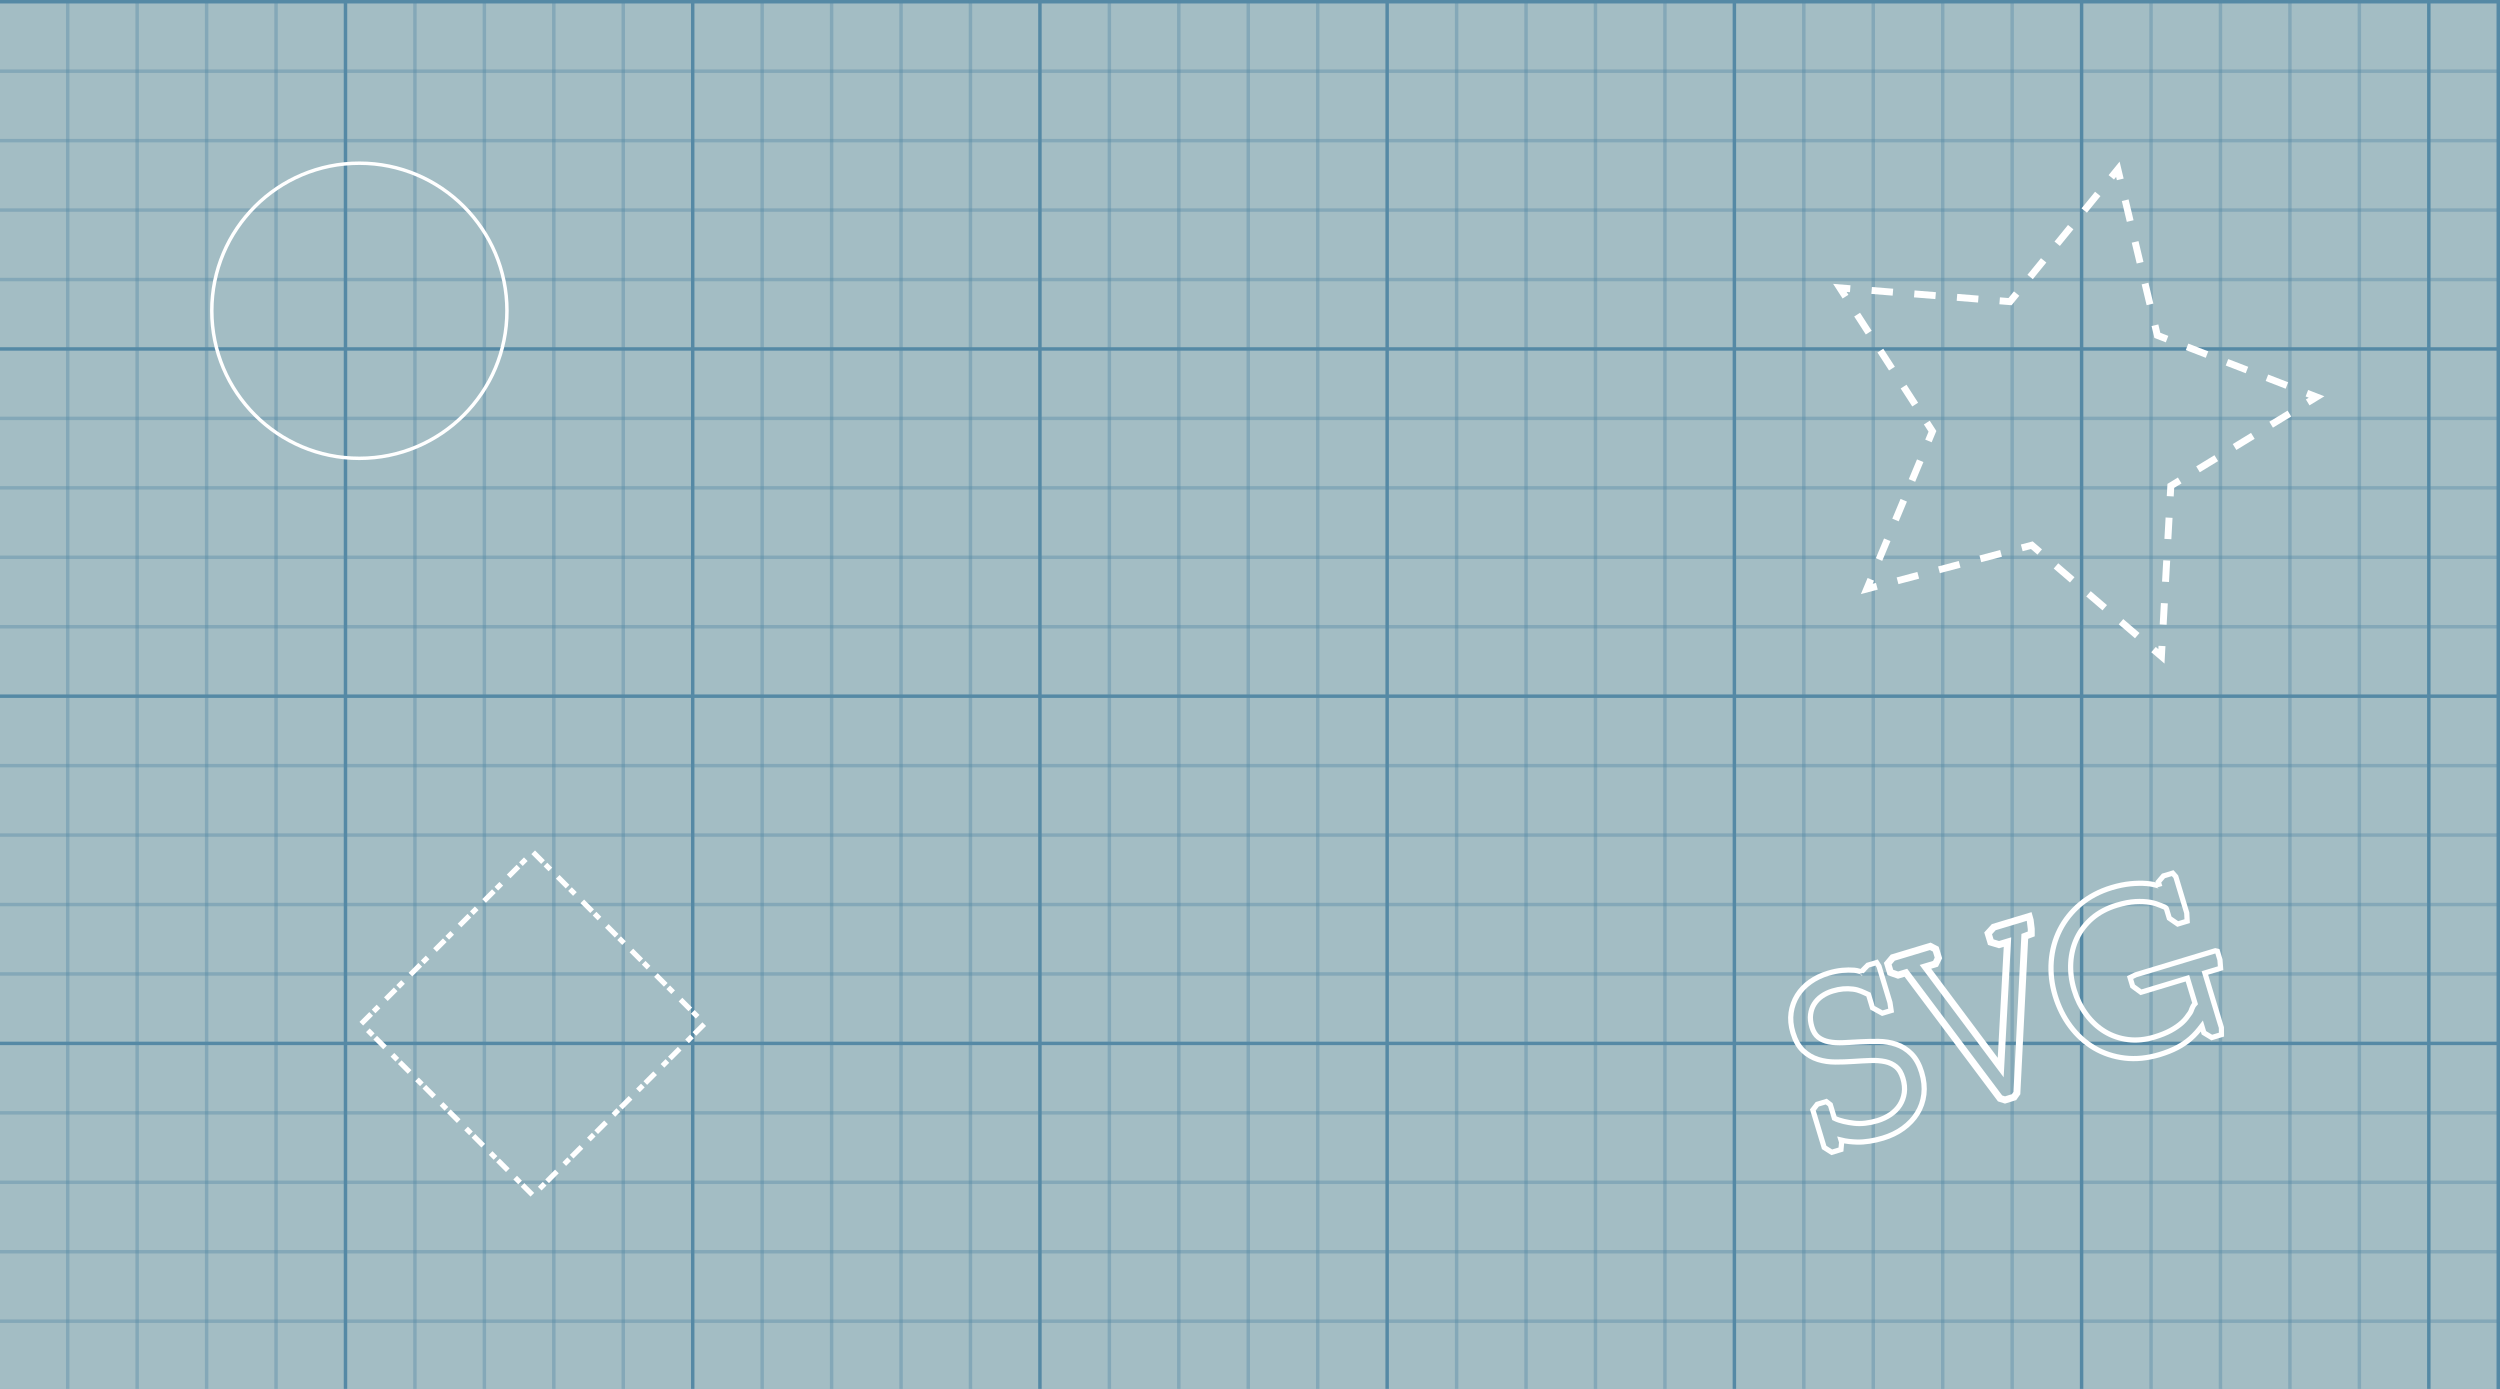
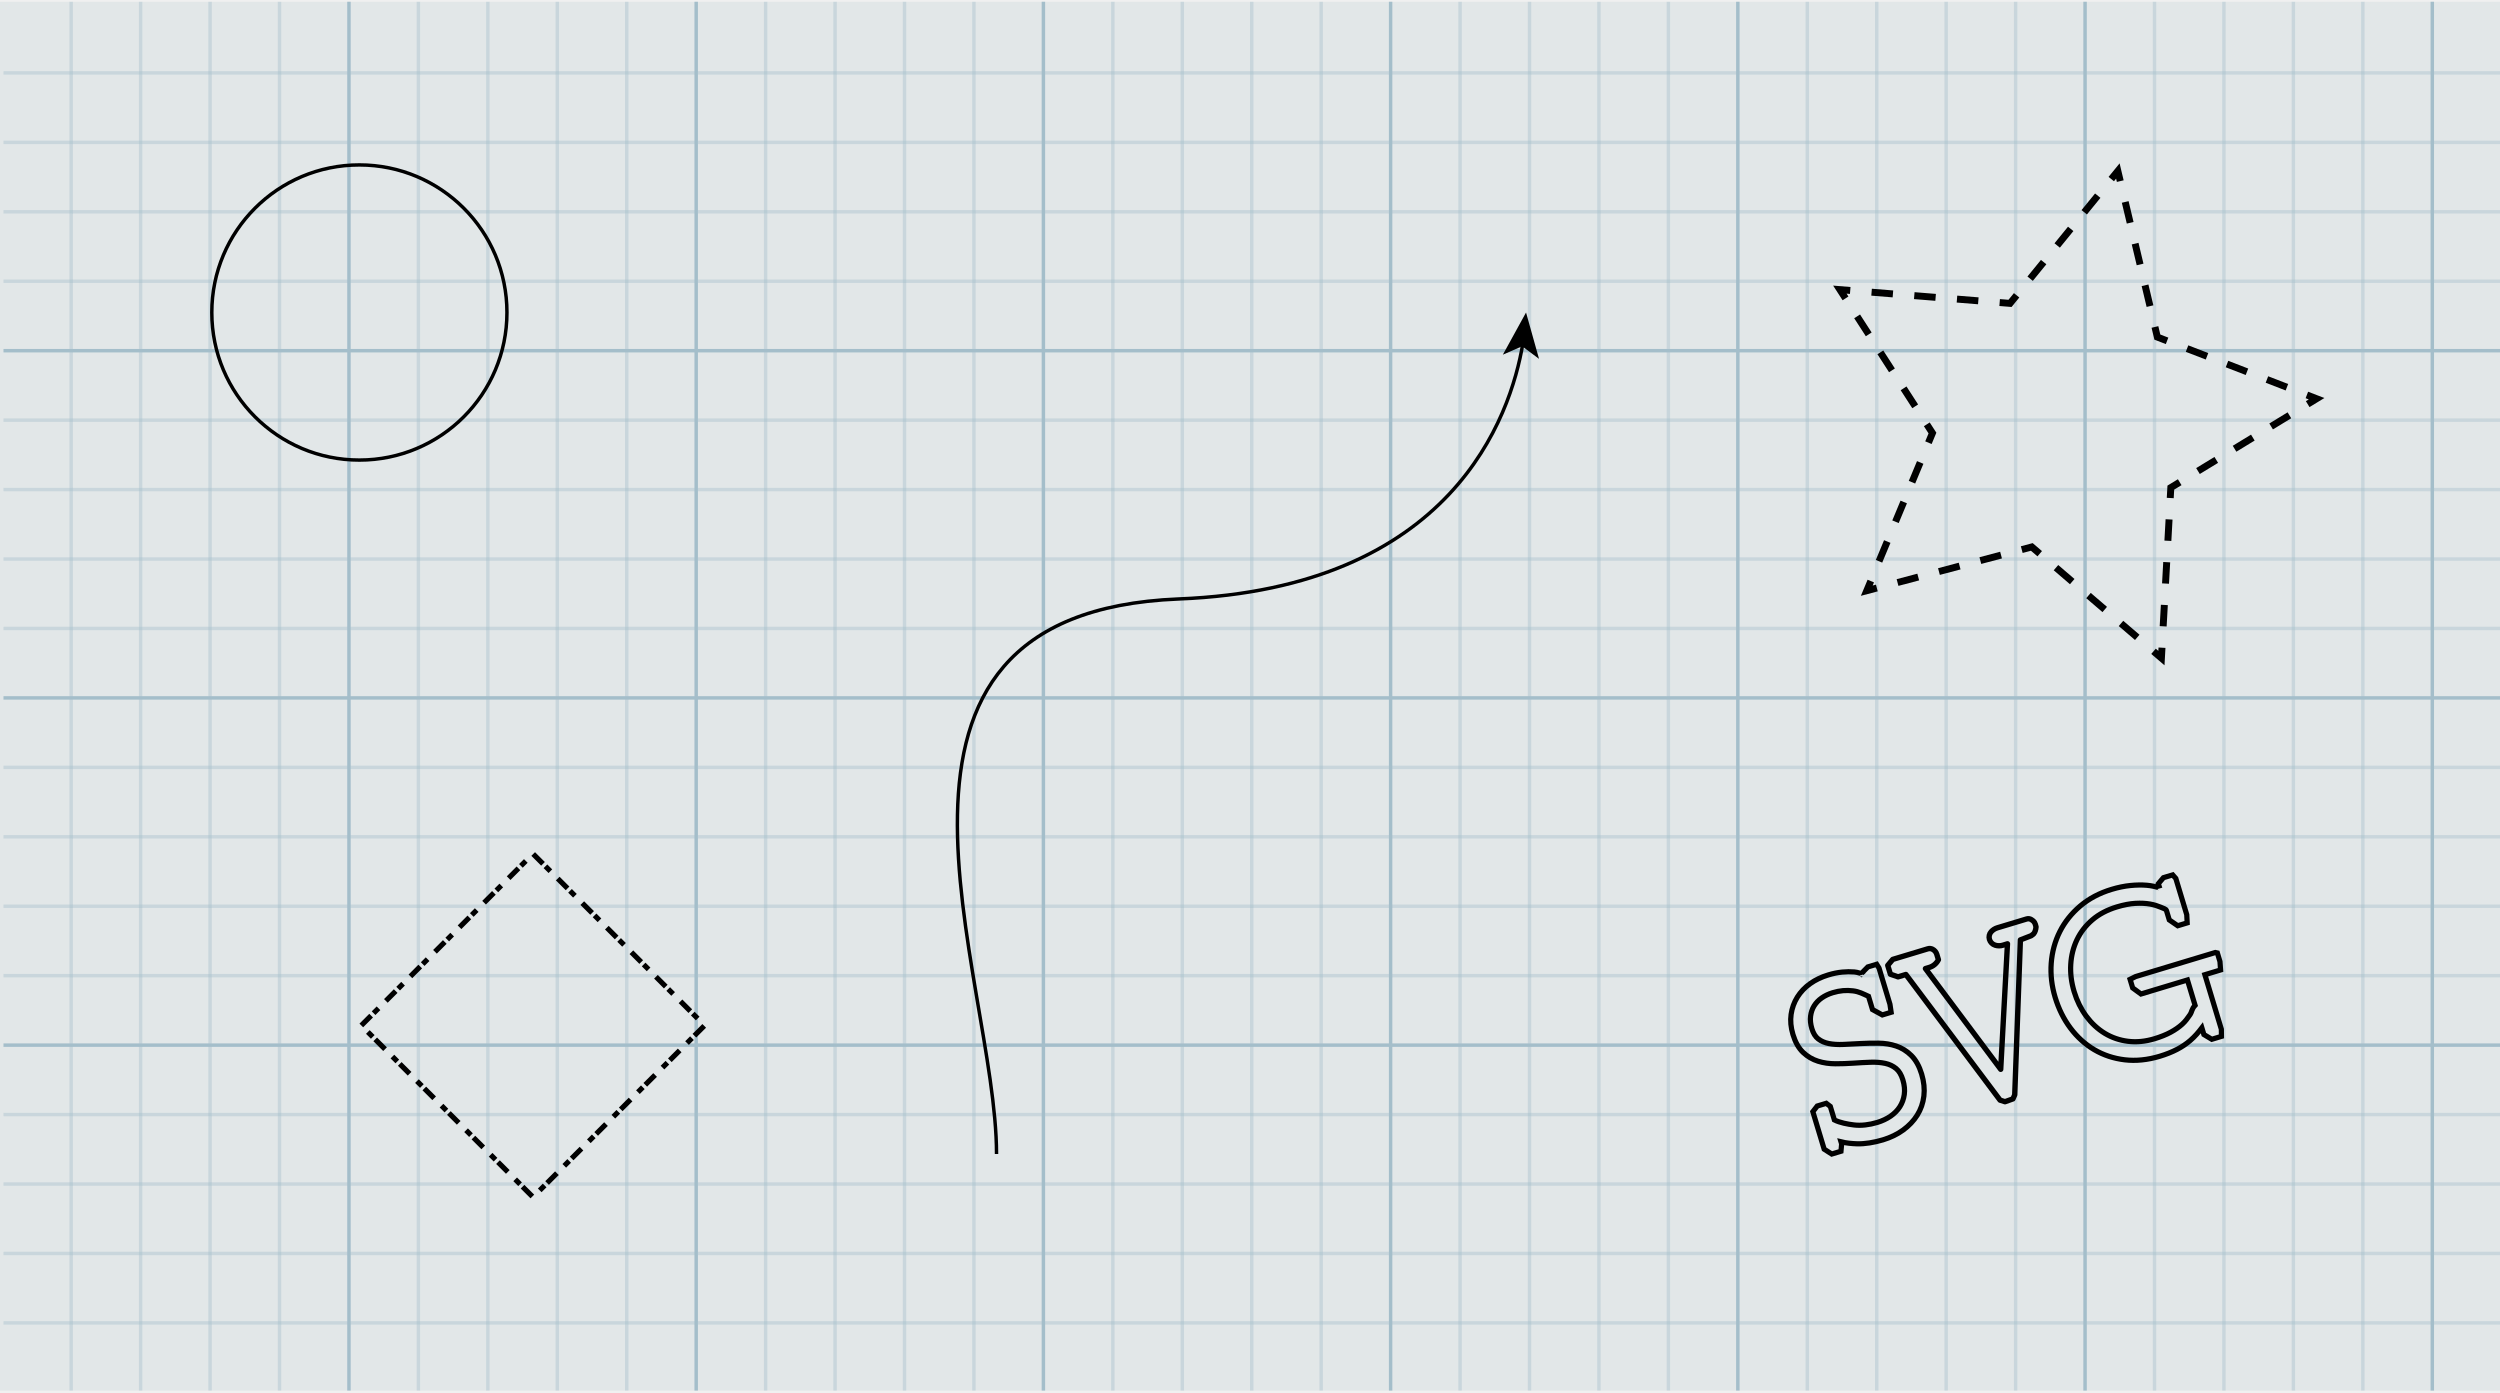
- <svg xmlns="http://www.w3.org/2000/svg" version="1.1" x="0px" y="0px" viewBox="0 0 720 400" style="enable-background:new 0 0 720 400;" xml:space="preserve">
+ <svg xmlns="http://www.w3.org/2000/svg" version="1.1" x="0px" y="0px" viewBox="0 0 720 401" style="enable-background:new 0 0 720 401;" xml:space="preserve">
  <g id="Layer_1">
-     <rect style="fill:#A3BDC4;" width="720" height="400" />
-     <g>
-       <rect x="-0.5" y="0.5" style="fill:none;stroke:#5589A5;stroke-miterlimit:10;" width="720" height="400" />
-       <line style="opacity:0.4;fill:none;stroke:#5589A5;stroke-miterlimit:10;" x1="0" y1="380.5" x2="720" y2="380.5" />
-       <line style="opacity:0.4;fill:none;stroke:#5589A5;stroke-miterlimit:10;" x1="0" y1="360.5" x2="720" y2="360.5" />
-       <line style="opacity:0.4;fill:none;stroke:#5589A5;stroke-miterlimit:10;" x1="0" y1="340.5" x2="720" y2="340.5" />
-       <line style="opacity:0.4;fill:none;stroke:#5589A5;stroke-miterlimit:10;" x1="0" y1="320.5" x2="720" y2="320.5" />
-       <line style="fill:none;stroke:#5589A5;stroke-miterlimit:10;" x1="0" y1="300.5" x2="720" y2="300.5" />
-       <line style="opacity:0.4;fill:none;stroke:#5589A5;stroke-miterlimit:10;" x1="0" y1="280.5" x2="720" y2="280.5" />
-       <line style="opacity:0.4;fill:none;stroke:#5589A5;stroke-miterlimit:10;" x1="0" y1="260.5" x2="720" y2="260.5" />
-       <line style="opacity:0.4;fill:none;stroke:#5589A5;stroke-miterlimit:10;" x1="0" y1="240.5" x2="720" y2="240.5" />
-       <line style="opacity:0.4;fill:none;stroke:#5589A5;stroke-miterlimit:10;" x1="0" y1="220.5" x2="720" y2="220.5" />
-       <line style="fill:none;stroke:#5589A5;stroke-miterlimit:10;" x1="0" y1="200.5" x2="720" y2="200.5" />
-       <line style="opacity:0.4;fill:none;stroke:#5589A5;stroke-miterlimit:10;" x1="0" y1="180.5" x2="720" y2="180.5" />
-       <line style="opacity:0.4;fill:none;stroke:#5589A5;stroke-miterlimit:10;" x1="0" y1="160.5" x2="720" y2="160.5" />
-       <line style="opacity:0.4;fill:none;stroke:#5589A5;stroke-miterlimit:10;" x1="0" y1="140.5" x2="720" y2="140.5" />
-       <line style="opacity:0.4;fill:none;stroke:#5589A5;stroke-miterlimit:10;" x1="0" y1="120.5" x2="720" y2="120.5" />
-       <line style="fill:none;stroke:#5589A5;stroke-miterlimit:10;" x1="0" y1="100.5" x2="720" y2="100.5" />
-       <line style="opacity:0.4;fill:none;stroke:#5589A5;stroke-miterlimit:10;" x1="0" y1="80.5" x2="720" y2="80.5" />
-       <line style="opacity:0.4;fill:none;stroke:#5589A5;stroke-miterlimit:10;" x1="0" y1="60.5" x2="720" y2="60.5" />
-       <line style="opacity:0.4;fill:none;stroke:#5589A5;stroke-miterlimit:10;" x1="0" y1="40.5" x2="720" y2="40.5" />
-       <line style="opacity:0.4;fill:none;stroke:#5589A5;stroke-miterlimit:10;" x1="0" y1="20.5" x2="720" y2="20.5" />
-       <line style="fill:none;stroke:#5589A5;stroke-miterlimit:10;" x1="699.5" y1="0" x2="699.5" y2="400" />
-       <line style="opacity:0.4;fill:none;stroke:#5589A5;stroke-miterlimit:10;" x1="679.5" y1="0" x2="679.5" y2="400" />
-       <line style="opacity:0.4;fill:none;stroke:#5589A5;stroke-miterlimit:10;" x1="659.5" y1="0" x2="659.5" y2="400" />
-       <line style="opacity:0.4;fill:none;stroke:#5589A5;stroke-miterlimit:10;" x1="639.5" y1="0" x2="639.5" y2="400" />
-       <line style="opacity:0.4;fill:none;stroke:#5589A5;stroke-miterlimit:10;" x1="619.5" y1="0" x2="619.5" y2="400" />
-       <line style="fill:none;stroke:#5589A5;stroke-miterlimit:10;" x1="599.5" y1="0" x2="599.5" y2="400" />
-       <line style="opacity:0.4;fill:none;stroke:#5589A5;stroke-miterlimit:10;" x1="579.5" y1="0" x2="579.5" y2="400" />
-       <line style="opacity:0.4;fill:none;stroke:#5589A5;stroke-miterlimit:10;" x1="559.5" y1="0" x2="559.5" y2="400" />
-       <line style="opacity:0.4;fill:none;stroke:#5589A5;stroke-miterlimit:10;" x1="539.5" y1="0" x2="539.5" y2="400" />
-       <line style="opacity:0.4;fill:none;stroke:#5589A5;stroke-miterlimit:10;" x1="519.5" y1="0" x2="519.5" y2="400" />
-       <line style="fill:none;stroke:#5589A5;stroke-miterlimit:10;" x1="499.5" y1="0" x2="499.5" y2="400" />
-       <line style="opacity:0.4;fill:none;stroke:#5589A5;stroke-miterlimit:10;" x1="479.5" y1="0" x2="479.5" y2="400" />
-       <line style="opacity:0.4;fill:none;stroke:#5589A5;stroke-miterlimit:10;" x1="459.5" y1="0" x2="459.5" y2="400" />
-       <line style="opacity:0.4;fill:none;stroke:#5589A5;stroke-miterlimit:10;" x1="439.5" y1="0" x2="439.5" y2="400" />
-       <line style="opacity:0.4;fill:none;stroke:#5589A5;stroke-miterlimit:10;" x1="419.5" y1="0" x2="419.5" y2="400" />
-       <line style="fill:none;stroke:#5589A5;stroke-miterlimit:10;" x1="399.5" y1="0" x2="399.5" y2="400" />
-       <line style="opacity:0.4;fill:none;stroke:#5589A5;stroke-miterlimit:10;" x1="379.5" y1="0" x2="379.5" y2="400" />
-       <line style="opacity:0.4;fill:none;stroke:#5589A5;stroke-miterlimit:10;" x1="359.5" y1="0" x2="359.5" y2="400" />
-       <line style="opacity:0.4;fill:none;stroke:#5589A5;stroke-miterlimit:10;" x1="339.5" y1="0" x2="339.5" y2="400" />
-       <line style="opacity:0.4;fill:none;stroke:#5589A5;stroke-miterlimit:10;" x1="319.5" y1="0" x2="319.5" y2="400" />
-       <line style="fill:none;stroke:#5589A5;stroke-miterlimit:10;" x1="299.5" y1="0" x2="299.5" y2="400" />
-       <line style="opacity:0.4;fill:none;stroke:#5589A5;stroke-miterlimit:10;" x1="279.5" y1="0" x2="279.5" y2="400" />
-       <line style="opacity:0.4;fill:none;stroke:#5589A5;stroke-miterlimit:10;" x1="259.5" y1="0" x2="259.5" y2="400" />
-       <line style="opacity:0.4;fill:none;stroke:#5589A5;stroke-miterlimit:10;" x1="239.5" y1="0" x2="239.5" y2="400" />
-       <line style="opacity:0.4;fill:none;stroke:#5589A5;stroke-miterlimit:10;" x1="219.5" y1="0" x2="219.5" y2="400" />
-       <line style="fill:none;stroke:#5589A5;stroke-miterlimit:10;" x1="199.5" y1="0" x2="199.5" y2="400" />
-       <line style="opacity:0.4;fill:none;stroke:#5589A5;stroke-miterlimit:10;" x1="179.5" y1="0" x2="179.5" y2="400" />
-       <line style="opacity:0.4;fill:none;stroke:#5589A5;stroke-miterlimit:10;" x1="159.5" y1="0" x2="159.5" y2="400" />
-       <line style="opacity:0.4;fill:none;stroke:#5589A5;stroke-miterlimit:10;" x1="139.5" y1="0" x2="139.5" y2="400" />
-       <line style="opacity:0.4;fill:none;stroke:#5589A5;stroke-miterlimit:10;" x1="119.5" y1="0" x2="119.5" y2="400" />
-       <line style="fill:none;stroke:#5589A5;stroke-miterlimit:10;" x1="99.5" y1="0" x2="99.5" y2="400" />
-       <line style="opacity:0.4;fill:none;stroke:#5589A5;stroke-miterlimit:10;" x1="79.5" y1="0" x2="79.5" y2="400" />
-       <line style="opacity:0.4;fill:none;stroke:#5589A5;stroke-miterlimit:10;" x1="59.5" y1="0" x2="59.5" y2="400" />
-       <line style="opacity:0.4;fill:none;stroke:#5589A5;stroke-miterlimit:10;" x1="39.5" y1="0" x2="39.5" y2="400" />
-       <line style="opacity:0.4;fill:none;stroke:#5589A5;stroke-miterlimit:10;" x1="19.5" y1="0" x2="19.5" y2="400" />
+     <rect y="0.5" style="opacity:0.18;fill:#A3BDC4;" width="720" height="400" />
+     <g style="opacity:0.44;">
+       <line style="opacity:0.4;fill:none;stroke:#5589A5;stroke-miterlimit:10;" x1="1" y1="381" x2="721" y2="381" />
+       <line style="opacity:0.4;fill:none;stroke:#5589A5;stroke-miterlimit:10;" x1="1" y1="361" x2="721" y2="361" />
+       <line style="opacity:0.4;fill:none;stroke:#5589A5;stroke-miterlimit:10;" x1="1" y1="341" x2="721" y2="341" />
+       <line style="opacity:0.4;fill:none;stroke:#5589A5;stroke-miterlimit:10;" x1="1" y1="321" x2="721" y2="321" />
+       <line style="fill:none;stroke:#5589A5;stroke-miterlimit:10;" x1="1" y1="301" x2="721" y2="301" />
+       <line style="opacity:0.4;fill:none;stroke:#5589A5;stroke-miterlimit:10;" x1="1" y1="281" x2="721" y2="281" />
+       <line style="opacity:0.4;fill:none;stroke:#5589A5;stroke-miterlimit:10;" x1="1" y1="261" x2="721" y2="261" />
+       <line style="opacity:0.4;fill:none;stroke:#5589A5;stroke-miterlimit:10;" x1="1" y1="241" x2="721" y2="241" />
+       <line style="opacity:0.4;fill:none;stroke:#5589A5;stroke-miterlimit:10;" x1="1" y1="221" x2="721" y2="221" />
+       <line style="fill:none;stroke:#5589A5;stroke-miterlimit:10;" x1="1" y1="201" x2="721" y2="201" />
+       <line style="opacity:0.4;fill:none;stroke:#5589A5;stroke-miterlimit:10;" x1="1" y1="181" x2="721" y2="181" />
+       <line style="opacity:0.4;fill:none;stroke:#5589A5;stroke-miterlimit:10;" x1="1" y1="161" x2="721" y2="161" />
+       <line style="opacity:0.4;fill:none;stroke:#5589A5;stroke-miterlimit:10;" x1="1" y1="141" x2="721" y2="141" />
+       <line style="opacity:0.4;fill:none;stroke:#5589A5;stroke-miterlimit:10;" x1="1" y1="121" x2="721" y2="121" />
+       <line style="fill:none;stroke:#5589A5;stroke-miterlimit:10;" x1="1" y1="101" x2="721" y2="101" />
+       <line style="opacity:0.4;fill:none;stroke:#5589A5;stroke-miterlimit:10;" x1="1" y1="81" x2="721" y2="81" />
+       <line style="opacity:0.4;fill:none;stroke:#5589A5;stroke-miterlimit:10;" x1="1" y1="61" x2="721" y2="61" />
+       <line style="opacity:0.4;fill:none;stroke:#5589A5;stroke-miterlimit:10;" x1="1" y1="41" x2="721" y2="41" />
+       <line style="opacity:0.4;fill:none;stroke:#5589A5;stroke-miterlimit:10;" x1="1" y1="21" x2="721" y2="21" />
+       <line style="fill:none;stroke:#5589A5;stroke-miterlimit:10;" x1="700.5" y1="0.5" x2="700.5" y2="400.5" />
+       <line style="opacity:0.4;fill:none;stroke:#5589A5;stroke-miterlimit:10;" x1="680.5" y1="0.5" x2="680.5" y2="400.5" />
+       <line style="opacity:0.4;fill:none;stroke:#5589A5;stroke-miterlimit:10;" x1="660.5" y1="0.5" x2="660.5" y2="400.5" />
+       <line style="opacity:0.4;fill:none;stroke:#5589A5;stroke-miterlimit:10;" x1="640.5" y1="0.5" x2="640.5" y2="400.5" />
+       <line style="opacity:0.4;fill:none;stroke:#5589A5;stroke-miterlimit:10;" x1="620.5" y1="0.5" x2="620.5" y2="400.5" />
+       <line style="fill:none;stroke:#5589A5;stroke-miterlimit:10;" x1="600.5" y1="0.5" x2="600.5" y2="400.5" />
+       <line style="opacity:0.4;fill:none;stroke:#5589A5;stroke-miterlimit:10;" x1="580.5" y1="0.5" x2="580.5" y2="400.5" />
+       <line style="opacity:0.4;fill:none;stroke:#5589A5;stroke-miterlimit:10;" x1="560.5" y1="0.5" x2="560.5" y2="400.5" />
+       <line style="opacity:0.4;fill:none;stroke:#5589A5;stroke-miterlimit:10;" x1="540.5" y1="0.5" x2="540.5" y2="400.5" />
+       <line style="opacity:0.4;fill:none;stroke:#5589A5;stroke-miterlimit:10;" x1="520.5" y1="0.5" x2="520.5" y2="400.5" />
+       <line style="fill:none;stroke:#5589A5;stroke-miterlimit:10;" x1="500.5" y1="0.5" x2="500.5" y2="400.5" />
+       <line style="opacity:0.4;fill:none;stroke:#5589A5;stroke-miterlimit:10;" x1="480.5" y1="0.5" x2="480.5" y2="400.5" />
+       <line style="opacity:0.4;fill:none;stroke:#5589A5;stroke-miterlimit:10;" x1="460.5" y1="0.5" x2="460.5" y2="400.5" />
+       <line style="opacity:0.4;fill:none;stroke:#5589A5;stroke-miterlimit:10;" x1="440.5" y1="0.5" x2="440.5" y2="400.5" />
+       <line style="opacity:0.4;fill:none;stroke:#5589A5;stroke-miterlimit:10;" x1="420.5" y1="0.5" x2="420.5" y2="400.5" />
+       <line style="fill:none;stroke:#5589A5;stroke-miterlimit:10;" x1="400.5" y1="0.5" x2="400.5" y2="400.5" />
+       <line style="opacity:0.4;fill:none;stroke:#5589A5;stroke-miterlimit:10;" x1="380.5" y1="0.5" x2="380.5" y2="400.5" />
+       <line style="opacity:0.4;fill:none;stroke:#5589A5;stroke-miterlimit:10;" x1="360.5" y1="0.5" x2="360.5" y2="400.5" />
+       <line style="opacity:0.4;fill:none;stroke:#5589A5;stroke-miterlimit:10;" x1="340.5" y1="0.5" x2="340.5" y2="400.5" />
+       <line style="opacity:0.4;fill:none;stroke:#5589A5;stroke-miterlimit:10;" x1="320.5" y1="0.5" x2="320.5" y2="400.5" />
+       <line style="fill:none;stroke:#5589A5;stroke-miterlimit:10;" x1="300.5" y1="0.5" x2="300.5" y2="400.5" />
+       <line style="opacity:0.4;fill:none;stroke:#5589A5;stroke-miterlimit:10;" x1="280.5" y1="0.5" x2="280.5" y2="400.5" />
+       <line style="opacity:0.4;fill:none;stroke:#5589A5;stroke-miterlimit:10;" x1="260.5" y1="0.5" x2="260.5" y2="400.5" />
+       <line style="opacity:0.4;fill:none;stroke:#5589A5;stroke-miterlimit:10;" x1="240.5" y1="0.5" x2="240.5" y2="400.5" />
+       <line style="opacity:0.4;fill:none;stroke:#5589A5;stroke-miterlimit:10;" x1="220.5" y1="0.5" x2="220.5" y2="400.5" />
+       <line style="fill:none;stroke:#5589A5;stroke-miterlimit:10;" x1="200.5" y1="0.5" x2="200.5" y2="400.5" />
+       <line style="opacity:0.4;fill:none;stroke:#5589A5;stroke-miterlimit:10;" x1="180.5" y1="0.5" x2="180.5" y2="400.5" />
+       <line style="opacity:0.4;fill:none;stroke:#5589A5;stroke-miterlimit:10;" x1="160.5" y1="0.5" x2="160.5" y2="400.5" />
+       <line style="opacity:0.4;fill:none;stroke:#5589A5;stroke-miterlimit:10;" x1="140.5" y1="0.5" x2="140.5" y2="400.5" />
+       <line style="opacity:0.4;fill:none;stroke:#5589A5;stroke-miterlimit:10;" x1="120.5" y1="0.5" x2="120.5" y2="400.5" />
+       <line style="fill:none;stroke:#5589A5;stroke-miterlimit:10;" x1="100.5" y1="0.5" x2="100.5" y2="400.5" />
+       <line style="opacity:0.4;fill:none;stroke:#5589A5;stroke-miterlimit:10;" x1="80.5" y1="0.5" x2="80.5" y2="400.5" />
+       <line style="opacity:0.4;fill:none;stroke:#5589A5;stroke-miterlimit:10;" x1="60.5" y1="0.5" x2="60.5" y2="400.5" />
+       <line style="opacity:0.4;fill:none;stroke:#5589A5;stroke-miterlimit:10;" x1="40.5" y1="0.5" x2="40.5" y2="400.5" />
+       <line style="opacity:0.4;fill:none;stroke:#5589A5;stroke-miterlimit:10;" x1="20.5" y1="0.5" x2="20.5" y2="400.5" />
    </g>
-     <text transform="matrix(1 0 0 1 218.2273 224.0724)" style="display:none;opacity:0.5;fill:#FFFFFF; font-family:'Arial-BoldMT'; font-size:100;">720px</text>
    <g style="opacity:0.5;">
	</g>
-     <circle style="fill:none;stroke:#FFFFFF;stroke-miterlimit:10;" cx="103.5" cy="89.5" r="42.5" />
-     <rect x="118.542" y="259.876" transform="matrix(0.7071 -0.7071 0.7071 0.7071 -163.52 194.8958)" style="fill:none;stroke:#FFFFFF;stroke-width:1.5;stroke-miterlimit:10;stroke-dasharray:4,1,2,3;" width="69.916" height="69.916" />
+     <circle style="fill:none;stroke:#000000;stroke-miterlimit:10;" cx="103.5" cy="90" r="42.5" />
+     <rect x="118.542" y="260.376" transform="matrix(0.7071 -0.7071 0.7071 0.7071 -163.8736 195.0422)" style="fill:none;stroke:#000000;stroke-width:1.5;stroke-miterlimit:10;stroke-dasharray:4,1,2,3;" width="69.916" height="69.916" />
    <g>
      <g>
-         <polyline style="fill:none;stroke:#FFFFFF;stroke-width:2;stroke-miterlimit:10;" points="608.046,51.07 609.941,48.744      610.635,51.663    " />
-         <line style="fill:none;stroke:#FFFFFF;stroke-width:2;stroke-miterlimit:10;stroke-dasharray:6.168,6.168;" x1="612.062" y1="57.663" x2="619.911" y2="90.664" />
-         <polyline style="fill:none;stroke:#FFFFFF;stroke-width:2;stroke-miterlimit:10;" points="620.624,93.664 621.318,96.583      624.116,97.665    " />
-         <line style="fill:none;stroke:#FFFFFF;stroke-width:2;stroke-miterlimit:10;stroke-dasharray:6.168,6.168;" x1="629.868" y1="99.891" x2="661.503" y2="112.135" />
-         <polyline style="fill:none;stroke:#FFFFFF;stroke-width:2;stroke-miterlimit:10;" points="664.379,113.248 667.176,114.33      664.615,115.892    " />
-         <line style="fill:none;stroke:#FFFFFF;stroke-width:2;stroke-miterlimit:10;stroke-dasharray:6.168,6.168;" x1="659.35" y1="119.104" x2="630.389" y2="136.766" />
-         <polyline style="fill:none;stroke:#FFFFFF;stroke-width:2;stroke-miterlimit:10;" points="627.756,138.372 625.195,139.934      625.03,142.929    " />
-         <line style="fill:none;stroke:#FFFFFF;stroke-width:2;stroke-miterlimit:10;stroke-dasharray:6.168,6.168;" x1="624.69" y1="149.088" x2="622.822" y2="182.957" />
-         <polyline style="fill:none;stroke:#FFFFFF;stroke-width:2;stroke-miterlimit:10;" points="622.652,186.037 622.487,189.032      620.21,187.079    " />
-         <line style="fill:none;stroke:#FFFFFF;stroke-width:2;stroke-miterlimit:10;stroke-dasharray:6.168,6.168;" x1="615.528" y1="183.063" x2="589.781" y2="160.978" />
-         <polyline style="fill:none;stroke:#FFFFFF;stroke-width:2;stroke-miterlimit:10;" points="587.441,158.971 585.164,157.017      582.264,157.786    " />
-         <line style="fill:none;stroke:#FFFFFF;stroke-width:2;stroke-miterlimit:10;stroke-dasharray:6.168,6.168;" x1="576.302" y1="159.366" x2="543.512" y2="168.055" />
-         <polyline style="fill:none;stroke:#FFFFFF;stroke-width:2;stroke-miterlimit:10;" points="540.531,168.845 537.632,169.614      538.786,166.845    " />
-         <line style="fill:none;stroke:#FFFFFF;stroke-width:2;stroke-miterlimit:10;stroke-dasharray:6.168,6.168;" x1="541.158" y1="161.152" x2="554.206" y2="129.84" />
-         <polyline style="fill:none;stroke:#FFFFFF;stroke-width:2;stroke-miterlimit:10;" points="555.392,126.993 556.546,124.224      554.919,121.704    " />
-         <line style="fill:none;stroke:#FFFFFF;stroke-width:2;stroke-miterlimit:10;stroke-dasharray:6.168,6.168;" x1="551.574" y1="116.522" x2="533.177" y2="88.022" />
-         <polyline style="fill:none;stroke:#FFFFFF;stroke-width:2;stroke-miterlimit:10;" points="531.505,85.432 529.878,82.911      532.868,83.153    " />
-         <line style="fill:none;stroke:#FFFFFF;stroke-width:2;stroke-miterlimit:10;stroke-dasharray:6.168,6.168;" x1="539.015" y1="83.65" x2="572.827" y2="86.383" />
-         <polyline style="fill:none;stroke:#FFFFFF;stroke-width:2;stroke-miterlimit:10;" points="575.9,86.632 578.891,86.873      580.785,84.547    " />
-         <line style="fill:none;stroke:#FFFFFF;stroke-width:2;stroke-miterlimit:10;stroke-dasharray:6.168,6.168;" x1="584.679" y1="79.765" x2="606.099" y2="53.462" />
+         <polyline style="fill:none;stroke:#000000;stroke-width:2;stroke-miterlimit:10;" points="608.046,51.57 609.941,49.244      610.635,52.163    " />
+         <line style="fill:none;stroke:#000000;stroke-width:2;stroke-miterlimit:10;stroke-dasharray:6.168,6.168;" x1="612.062" y1="58.163" x2="619.911" y2="91.164" />
+         <polyline style="fill:none;stroke:#000000;stroke-width:2;stroke-miterlimit:10;" points="620.624,94.164 621.318,97.083      624.116,98.165    " />
+         <line style="fill:none;stroke:#000000;stroke-width:2;stroke-miterlimit:10;stroke-dasharray:6.168,6.168;" x1="629.868" y1="100.391" x2="661.503" y2="112.635" />
+         <polyline style="fill:none;stroke:#000000;stroke-width:2;stroke-miterlimit:10;" points="664.379,113.748 667.176,114.83      664.615,116.392    " />
+         <line style="fill:none;stroke:#000000;stroke-width:2;stroke-miterlimit:10;stroke-dasharray:6.168,6.168;" x1="659.35" y1="119.604" x2="630.389" y2="137.266" />
+         <polyline style="fill:none;stroke:#000000;stroke-width:2;stroke-miterlimit:10;" points="627.756,138.872 625.195,140.434      625.03,143.429    " />
+         <line style="fill:none;stroke:#000000;stroke-width:2;stroke-miterlimit:10;stroke-dasharray:6.168,6.168;" x1="624.69" y1="149.588" x2="622.822" y2="183.457" />
+         <polyline style="fill:none;stroke:#000000;stroke-width:2;stroke-miterlimit:10;" points="622.652,186.537 622.487,189.532      620.21,187.579    " />
+         <line style="fill:none;stroke:#000000;stroke-width:2;stroke-miterlimit:10;stroke-dasharray:6.168,6.168;" x1="615.528" y1="183.563" x2="589.781" y2="161.478" />
+         <polyline style="fill:none;stroke:#000000;stroke-width:2;stroke-miterlimit:10;" points="587.441,159.471 585.164,157.517      582.264,158.286    " />
+         <line style="fill:none;stroke:#000000;stroke-width:2;stroke-miterlimit:10;stroke-dasharray:6.168,6.168;" x1="576.302" y1="159.866" x2="543.512" y2="168.555" />
+         <polyline style="fill:none;stroke:#000000;stroke-width:2;stroke-miterlimit:10;" points="540.531,169.345 537.632,170.114      538.786,167.345    " />
+         <line style="fill:none;stroke:#000000;stroke-width:2;stroke-miterlimit:10;stroke-dasharray:6.168,6.168;" x1="541.158" y1="161.652" x2="554.206" y2="130.34" />
+         <polyline style="fill:none;stroke:#000000;stroke-width:2;stroke-miterlimit:10;" points="555.392,127.493 556.546,124.724      554.919,122.204    " />
+         <line style="fill:none;stroke:#000000;stroke-width:2;stroke-miterlimit:10;stroke-dasharray:6.168,6.168;" x1="551.574" y1="117.022" x2="533.177" y2="88.522" />
+         <polyline style="fill:none;stroke:#000000;stroke-width:2;stroke-miterlimit:10;" points="531.505,85.932 529.878,83.411      532.868,83.653    " />
+         <line style="fill:none;stroke:#000000;stroke-width:2;stroke-miterlimit:10;stroke-dasharray:6.168,6.168;" x1="539.015" y1="84.15" x2="572.827" y2="86.883" />
+         <polyline style="fill:none;stroke:#000000;stroke-width:2;stroke-miterlimit:10;" points="575.9,87.132 578.891,87.373      580.785,85.047    " />
+         <line style="fill:none;stroke:#000000;stroke-width:2;stroke-miterlimit:10;stroke-dasharray:6.168,6.168;" x1="584.679" y1="80.265" x2="606.099" y2="53.962" />
      </g>
    </g>
    <g>
-       <path style="fill:none;stroke:#FFFFFF;stroke-width:1.5;" d="M542.309,327.77c-2.58,0.779-5.271,1.214-7.508,1.142    c-1.435-0.045-3.108-0.195-4.593-0.57l0.182,0.603l-0.19,2.115l-2.654,0.802l-2.184-1.398l-3.261-10.8l1.269-1.629l2.594-0.783    l1.164,0.894l1.178,3.902c1.614,0.803,3.761,1.211,5.646,1.439c2.04,0.247,4.374-0.021,6.722-0.73    c1.39-0.42,2.714-1.041,3.83-1.813c1.082-0.751,1.994-1.668,2.656-2.709c0.654-1.029,1.091-2.213,1.272-3.509    c0.182-1.293,0.051-2.709-0.402-4.208c-0.444-1.469-1.093-2.569-1.936-3.264c-0.887-0.73-1.93-1.232-3.103-1.49    c-1.272-0.279-2.693-0.394-4.226-0.339c-1.635,0.058-3.294,0.145-4.977,0.264c-1.74,0.118-3.469,0.178-5.142,0.177    c-1.792,0-3.487-0.245-5.037-0.731c-1.616-0.505-3.067-1.36-4.315-2.543c-1.27-1.202-2.254-2.939-2.925-5.163    c-0.611-2.024-0.79-3.97-0.532-5.782c0.259-1.806,0.864-3.481,1.799-4.98c0.93-1.49,2.175-2.799,3.701-3.888    c1.506-1.071,3.25-1.909,5.185-2.494c1.396-0.422,2.743-0.698,4.002-0.82c1.255-0.12,2.439-0.132,3.523-0.038    c1.083,0.095,1.662,0.41,2.619,0.668c0.016,0.004-0.409,0.142-0.407,0.151l-0.132-0.437l1.811-1.835l2.534-0.765l0.683,1.082    l3.152,10.439l0.34,2.306l-2.534,0.765l-2.834-1.553l-1.15-3.809c-1.586-0.712-2.702-1.355-4.459-1.571    c-1.93-0.236-3.747-0.102-5.851,0.533c-1.231,0.372-2.223,0.86-3.176,1.519c-0.923,0.639-1.615,1.389-2.17,2.264    c-0.549,0.868-0.876,1.86-1.025,2.968c-0.151,1.11-0.014,2.328,0.378,3.628c0.402,1.332,1.02,2.317,1.82,2.93    c0.859,0.658,1.89,1.104,3.056,1.329c1.268,0.245,2.688,0.331,4.218,0.256c1.641-0.079,3.303-0.164,4.984-0.257    c1.715-0.092,3.441-0.128,5.128-0.106c1.797,0.021,3.506,0.3,5.076,0.83c1.629,0.55,3.098,1.47,4.366,2.736    c1.281,1.279,2.276,3.069,2.956,5.321c0.669,2.214,0.887,4.348,0.649,6.343c-0.241,2.01-0.886,3.863-1.918,5.508    c-1.017,1.624-2.384,3.065-4.061,4.286C546.439,326.166,544.491,327.111,542.309,327.77z" />
-       <polygon style="fill:none;stroke:#FFFFFF;stroke-width:2;" points="577.444,316.794 576.018,316.34 548.895,280.152     546.637,280.834 544.436,280.067 543.67,277.532 545.119,275.806 555.919,272.545 557.497,273.357 558.262,275.892     557.437,277.573 554.525,278.452 576.203,307.462 578.15,271.319 575.719,272.053 573.346,271.338 572.581,268.803     574.201,267.025 584.397,263.946 584.693,265.007 585,267.542 585,268.974 583.141,269.674 580.866,314.806 580.044,315.975   " />
-       <path style="fill:none;stroke:#FFFFFF;stroke-width:1.5;" d="M622.013,303.704c-3.497,1.056-6.889,1.4-10.082,1.022    c-3.193-0.378-6.146-1.358-8.779-2.911c-2.624-1.549-4.934-3.643-6.866-6.222c-1.921-2.561-3.401-5.539-4.401-8.852    c-0.99-3.277-1.371-6.585-1.132-9.827c0.239-3.257,1.072-6.319,2.476-9.102c1.405-2.786,3.385-5.272,5.886-7.39    c2.505-2.121,5.548-3.731,9.042-4.786c1.882-0.568,3.698-0.941,5.395-1.109c1.684-0.167,3.273-0.191,4.724-0.073    c1.441,0.118,2.477,0.416,3.64,0.717c0.13,0.035,0.078,0.122,0.098,0.189l-0.41-1.359l1.469-1.732l2.655-0.802l0.904,1.016    l3.152,10.439l0.119,2.372l-2.715,0.82l-2.432-1.674l-0.823-2.726c-0.12-0.399-0.926-0.635-1.644-0.934    c-0.884-0.367-1.834-0.7-3.072-0.913c-1.234-0.211-2.608-0.292-4.21-0.202c-1.594,0.091-3.375,0.431-5.357,1.03    c-2.785,0.841-5.149,2.092-7.061,3.727c-1.908,1.636-3.391,3.557-4.422,5.713c-1.038,2.17-1.638,4.558-1.79,7.103    c-0.154,2.558,0.175,5.2,0.977,7.854c0.803,2.659,1.985,5.048,3.512,7.101c1.515,2.038,3.309,3.692,5.329,4.917    c2.007,1.216,4.255,1.985,6.679,2.287c2.428,0.304,4.989,0.055,7.616-0.738c1.795-0.542,3.361-1.172,4.657-1.871    c1.28-0.693,2.401-1.472,3.331-2.318c0.937-0.848,1.537-1.715,2.228-2.711c0.618-0.894,0.442-1.607,1.476-2.728l-2.203-7.298    l-13.379,4.04l-2.39-1.754l-0.746-2.472l1.618-0.802l22.927-6.923l0.594,0.134l0.747,2.472l0.177,2.422l-4.52,1.365l4.744,15.712    l0.022,2.051l-2.775,0.838l-2.274-1.371l-0.585-1.936c-0.985,1.279-1.964,2.459-3.339,3.65    C628.559,301.09,625.752,302.575,622.013,303.704z" />
+       <path style="fill:none;stroke:#000000;stroke-width:1.5;" d="M542.309,328.27c-2.58,0.779-5.271,1.214-7.508,1.142    c-1.435-0.045-3.108-0.195-4.593-0.57l0.182,0.603l-0.19,2.115l-2.654,0.802l-2.184-1.398l-3.261-10.8l1.269-1.629l2.594-0.783    l1.164,0.894l1.178,3.902c1.614,0.803,3.761,1.211,5.646,1.439c2.04,0.247,4.374-0.021,6.722-0.73    c1.39-0.42,2.714-1.041,3.83-1.813c1.082-0.751,1.994-1.668,2.656-2.709c0.654-1.029,1.091-2.213,1.272-3.509    c0.182-1.293,0.051-2.709-0.402-4.208c-0.444-1.469-1.093-2.569-1.936-3.264c-0.887-0.73-1.93-1.232-3.103-1.49    c-1.272-0.279-2.693-0.394-4.226-0.339c-1.635,0.058-3.294,0.145-4.977,0.264c-1.74,0.118-3.469,0.178-5.142,0.177    c-1.792,0-3.487-0.245-5.037-0.731c-1.616-0.505-3.067-1.36-4.315-2.543c-1.27-1.202-2.254-2.939-2.925-5.163    c-0.611-2.024-0.79-3.97-0.532-5.782c0.259-1.806,0.864-3.481,1.799-4.98c0.93-1.49,2.175-2.799,3.701-3.888    c1.506-1.071,3.25-1.909,5.185-2.494c1.396-0.422,2.743-0.698,4.002-0.82c1.255-0.12,2.439-0.132,3.523-0.038    c1.083,0.095,1.662,0.41,2.619,0.668c0.016,0.004-0.409,0.142-0.407,0.151l-0.132-0.437l1.811-1.835l2.534-0.765l0.683,1.082    l3.152,10.439l0.34,2.306l-2.534,0.765l-2.834-1.553l-1.15-3.809c-1.586-0.712-2.702-1.355-4.459-1.571    c-1.93-0.236-3.747-0.102-5.851,0.533c-1.231,0.372-2.223,0.86-3.176,1.519c-0.923,0.639-1.615,1.389-2.17,2.264    c-0.549,0.868-0.876,1.86-1.025,2.968c-0.151,1.11-0.014,2.328,0.378,3.628c0.402,1.332,1.02,2.317,1.82,2.93    c0.859,0.658,1.89,1.104,3.056,1.329c1.268,0.245,2.688,0.331,4.218,0.256c1.641-0.079,3.303-0.164,4.984-0.257    c1.715-0.092,3.441-0.128,5.128-0.106c1.797,0.021,3.506,0.3,5.076,0.83c1.629,0.55,3.098,1.47,4.366,2.736    c1.281,1.279,2.276,3.069,2.956,5.321c0.669,2.214,0.887,4.348,0.649,6.343c-0.241,2.01-0.886,3.863-1.918,5.508    c-1.017,1.624-2.384,3.065-4.061,4.286C546.439,326.666,544.491,327.611,542.309,328.27z" />
+       <path style="fill:none;stroke:#000000;stroke-width:1.55;stroke-linecap:round;stroke-linejoin:round;" d="M577.444,317.294    l-1.426-0.454l-27.123-36.188l-2.257,0.682l-2.202-0.767l-0.765-2.535l1.449-1.726l10.09-3.047    c0.455-0.137,0.946-0.093,1.369,0.125l0,0c0.587,0.302,1.027,0.83,1.218,1.462l0.467,1.545l0,0    c-0.526,1.072-1.475,1.877-2.618,2.222l-1.12,0.338l21.678,29.01l1.947-36.143l-1.337,0.404c-0.714,0.216-1.475,0.216-2.189,0l0,0    c-0.798-0.241-1.423-0.865-1.664-1.663l0,0c-0.235-0.78-0.044-1.626,0.505-2.228h0c0.481-0.528,1.096-0.916,1.78-1.122    l8.431-2.546c0.457-0.138,0.952-0.07,1.355,0.185l0,0c0.421,0.267,0.632,0.417,0.945,0.899c0.086,0.133,0.15,0.285,0.192,0.438    l0.206,0.751c-0.067,0.832-0.289,1.5-0.667,1.979L585,269.479l-3.128,1.212l-1.631,44.615l-0.509,1.169L577.444,317.294z" />
+       <path style="fill:none;stroke:#000000;stroke-width:1.5;" d="M622.013,304.204c-3.497,1.056-6.889,1.4-10.082,1.022    c-3.193-0.378-6.146-1.358-8.779-2.911c-2.624-1.549-4.934-3.643-6.866-6.222c-1.921-2.561-3.401-5.539-4.401-8.852    c-0.99-3.277-1.371-6.585-1.132-9.827c0.239-3.257,1.072-6.319,2.476-9.102c1.405-2.786,3.385-5.272,5.886-7.39    c2.505-2.121,5.548-3.731,9.042-4.786c1.882-0.568,3.698-0.941,5.395-1.109c1.684-0.167,3.273-0.191,4.724-0.073    c1.441,0.118,2.477,0.416,3.64,0.717c0.13,0.035,0.078,0.122,0.098,0.189l-0.41-1.359l1.469-1.732l2.655-0.802l0.904,1.016    l3.152,10.439l0.119,2.372l-2.715,0.82l-2.432-1.674l-0.823-2.726c-0.12-0.399-0.926-0.635-1.644-0.934    c-0.884-0.367-1.834-0.7-3.072-0.913c-1.234-0.211-2.608-0.292-4.21-0.202c-1.594,0.091-3.375,0.431-5.357,1.03    c-2.785,0.841-5.149,2.092-7.061,3.727c-1.908,1.636-3.391,3.557-4.422,5.713c-1.038,2.17-1.638,4.558-1.79,7.103    c-0.154,2.558,0.175,5.2,0.977,7.854c0.803,2.659,1.985,5.048,3.512,7.101c1.515,2.038,3.309,3.692,5.329,4.917    c2.007,1.216,4.255,1.985,6.679,2.287c2.428,0.304,4.989,0.055,7.616-0.738c1.795-0.542,3.361-1.172,4.657-1.871    c1.28-0.693,2.401-1.472,3.331-2.318c0.937-0.848,1.537-1.715,2.228-2.711c0.618-0.894,0.442-1.607,1.476-2.728l-2.203-7.298    l-13.379,4.04l-2.39-1.754l-0.746-2.472l1.618-0.802l22.927-6.923l0.594,0.134l0.747,2.472l0.177,2.422l-4.52,1.365l4.744,15.712    l0.022,2.051l-2.775,0.838l-2.274-1.371l-0.585-1.936c-0.985,1.279-1.964,2.459-3.339,3.65    C628.559,301.59,625.752,303.075,622.013,304.204z" />
+     </g>
+     <g>
+       <g>
+         <path style="fill:none;stroke:#000000;stroke-miterlimit:10;" d="M287,332.361C287,281,239.5,176.5,339.5,172.5     c78.888-3.156,95.543-52.675,99.059-73.443" />
+         <g>
+           <polygon points="439.5,90 443.239,103.351 438.378,99.724 432.82,102.149     " />
+         </g>
+       </g>
    </g>
  </g>
  <g id="ai2html-settings">
-     <rect x="-450.516" style="fill:none;" width="307" height="462" />
-     <text transform="matrix(1 0 0 1 -450.5156 10.6499)" style="display:none;">
-       <tspan x="0" y="0" style="display:inline; font-family:'MyriadPro-Regular'; font-size:15;">ai2html-settings</tspan>
-       <tspan x="0" y="18" style="display:inline; font-family:'MyriadPro-Regular'; font-size:15;">settings_version: 0.56</tspan>
-       <tspan x="0" y="36" style="display:inline; font-family:'MyriadPro-Regular'; font-size:15;">image_format: svg</tspan>
-       <tspan x="0" y="54" style="display:inline; font-family:'MyriadPro-Regular'; font-size:15;">responsiveness: </tspan>
-       <tspan x="101.637" y="54" style="display:inline; font-family:'MyriadPro-Regular'; font-size:15;">dynamic</tspan>
-       <tspan x="0" y="72" style="display:inline; font-family:'MyriadPro-Regular'; font-size:15;">output: one-file</tspan>
-       <tspan x="0" y="90" style="display:inline; font-family:'MyriadPro-Regular'; font-size:15;">create_promo_images: false</tspan>
-       <tspan x="0" y="108" style="display:inline; font-family:'MyriadPro-Regular'; font-size:15;">html_output_path: /ai2html-output/</tspan>
-       <tspan x="0" y="126" style="display:inline; font-family:'MyriadPro-Regular'; font-size:15;">html_output_extension: .html</tspan>
-       <tspan x="0" y="144" style="display:inline; font-family:'NYTFranklin-Light'; font-size:15;">html_output_path: ../_includes/</tspan>
-       <tspan x="0" y="162" style="display:inline; font-family:'NYTFranklin-Light'; font-size:15;">image_output_path: ../images/</tspan>
-       <tspan x="0" y="180" style="display:inline; font-family:'NYTFranklin-Light'; font-size:15;">image_source_path: images/</tspan>
-       <tspan x="0" y="198" style="display:inline; font-family:'MyriadPro-Regular'; font-size:15;">local_preview_template: </tspan>
-       <tspan x="0" y="216" style="display:inline; font-family:'MyriadPro-Regular'; font-size:15;">png_number_of_colors: 128</tspan>
-       <tspan x="0" y="234" style="display:inline; font-family:'MyriadPro-Regular'; font-size:15;">jpg_quality: 60</tspan>
-       <tspan x="0" y="252" style="display:inline; font-family:'MyriadPro-Regular'; font-size:15;">headline: Ai Graphic Headline</tspan>
-       <tspan x="0" y="270" style="display:inline; font-family:'MyriadPro-Regular'; font-size:15;">leadin: Introductory text here.</tspan>
-       <tspan x="0" y="288" style="display:inline; font-family:'MyriadPro-Regular'; font-size:15;">notes: Notes: Text goes here.</tspan>
-       <tspan x="0" y="324" style="display:inline; font-family:'MyriadPro-Regular'; font-size:15;">sources: Source: Name goes here.</tspan>
-       <tspan x="0" y="342" style="display:inline; font-family:'MyriadPro-Regular'; font-size:15;">credit: By ai2html</tspan>
+     <rect x="-450.516" y="0.5" style="fill:none;" width="307" height="462" />
+     <text transform="matrix(1 0 0 1 -450.5156 11.1499)" style="display:none;">
+       <tspan x="0" y="0" style="display:inline; font-family:'MyriadPro-Regular'; font-size:15px;">ai2html-settings</tspan>
+       <tspan x="0" y="18" style="display:inline; font-family:'MyriadPro-Regular'; font-size:15px;">settings_version: 0.56</tspan>
+       <tspan x="0" y="36" style="display:inline; font-family:'MyriadPro-Regular'; font-size:15px;">image_format: svg</tspan>
+       <tspan x="0" y="54" style="display:inline; font-family:'MyriadPro-Regular'; font-size:15px;">responsiveness: </tspan>
+       <tspan x="101.637" y="54" style="display:inline; font-family:'MyriadPro-Regular'; font-size:15px;">dynamic</tspan>
+       <tspan x="0" y="72" style="display:inline; font-family:'MyriadPro-Regular'; font-size:15px;">output: one-file</tspan>
+       <tspan x="0" y="90" style="display:inline; font-family:'MyriadPro-Regular'; font-size:15px;">create_promo_images: false</tspan>
+       <tspan x="0" y="108" style="display:inline; font-family:'MyriadPro-Regular'; font-size:15px;">html_output_path: /ai2html-output/</tspan>
+       <tspan x="0" y="126" style="display:inline; font-family:'MyriadPro-Regular'; font-size:15px;">html_output_extension: .html</tspan>
+       <tspan x="0" y="144" style="display:inline; font-family:'NYTFranklin-Light'; font-size:15px;">html_output_path: ../_includes/</tspan>
+       <tspan x="0" y="162" style="display:inline; font-family:'NYTFranklin-Light'; font-size:15px;">image_output_path: ../images/</tspan>
+       <tspan x="0" y="180" style="display:inline; font-family:'NYTFranklin-Light'; font-size:15px;">image_source_path: images/</tspan>
+       <tspan x="0" y="198" style="display:inline; font-family:'MyriadPro-Regular'; font-size:15px;">local_preview_template: </tspan>
+       <tspan x="0" y="216" style="display:inline; font-family:'MyriadPro-Regular'; font-size:15px;">png_number_of_colors: 128</tspan>
+       <tspan x="0" y="234" style="display:inline; font-family:'MyriadPro-Regular'; font-size:15px;">jpg_quality: 60</tspan>
+       <tspan x="0" y="252" style="display:inline; font-family:'MyriadPro-Regular'; font-size:15px;">headline: Ai Graphic Headline</tspan>
+       <tspan x="0" y="270" style="display:inline; font-family:'MyriadPro-Regular'; font-size:15px;">leadin: Introductory text here.</tspan>
+       <tspan x="0" y="288" style="display:inline; font-family:'MyriadPro-Regular'; font-size:15px;">notes: Notes: Text goes here.</tspan>
+       <tspan x="0" y="324" style="display:inline; font-family:'MyriadPro-Regular'; font-size:15px;">sources: Source: Name goes here.</tspan>
+       <tspan x="0" y="342" style="display:inline; font-family:'MyriadPro-Regular'; font-size:15px;">credit: By ai2html</tspan>
    </text>
  </g>
</svg>
